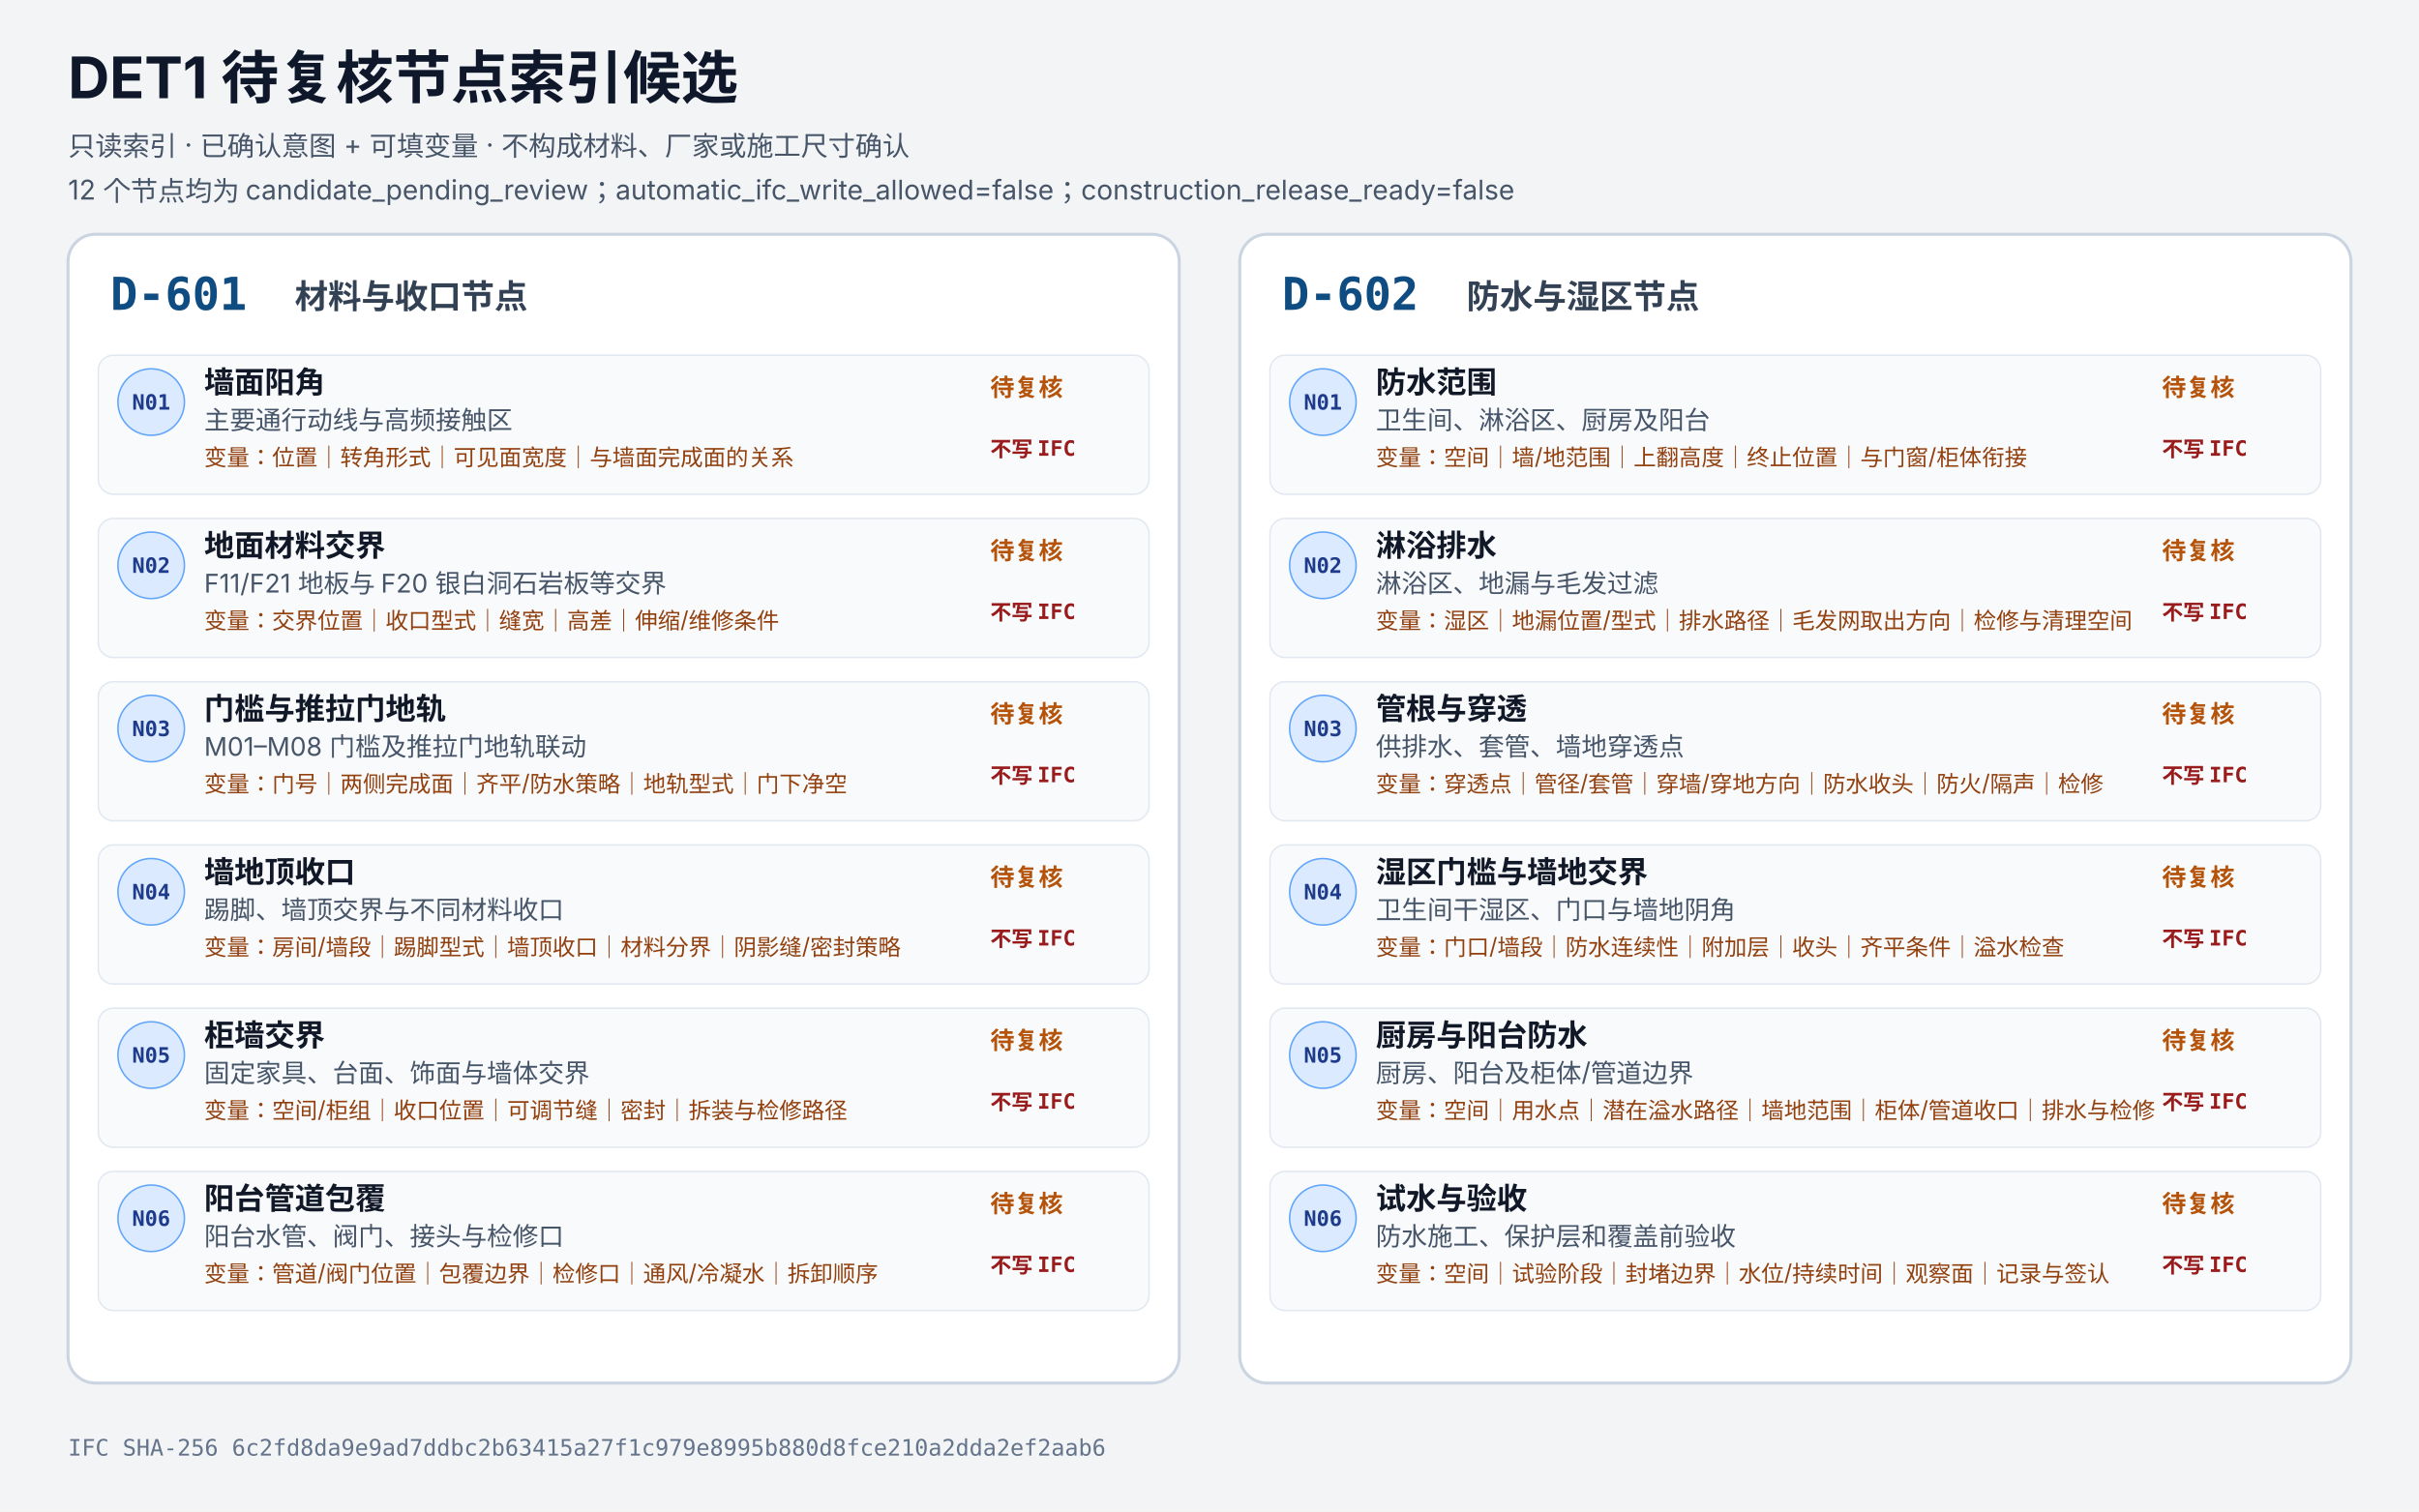
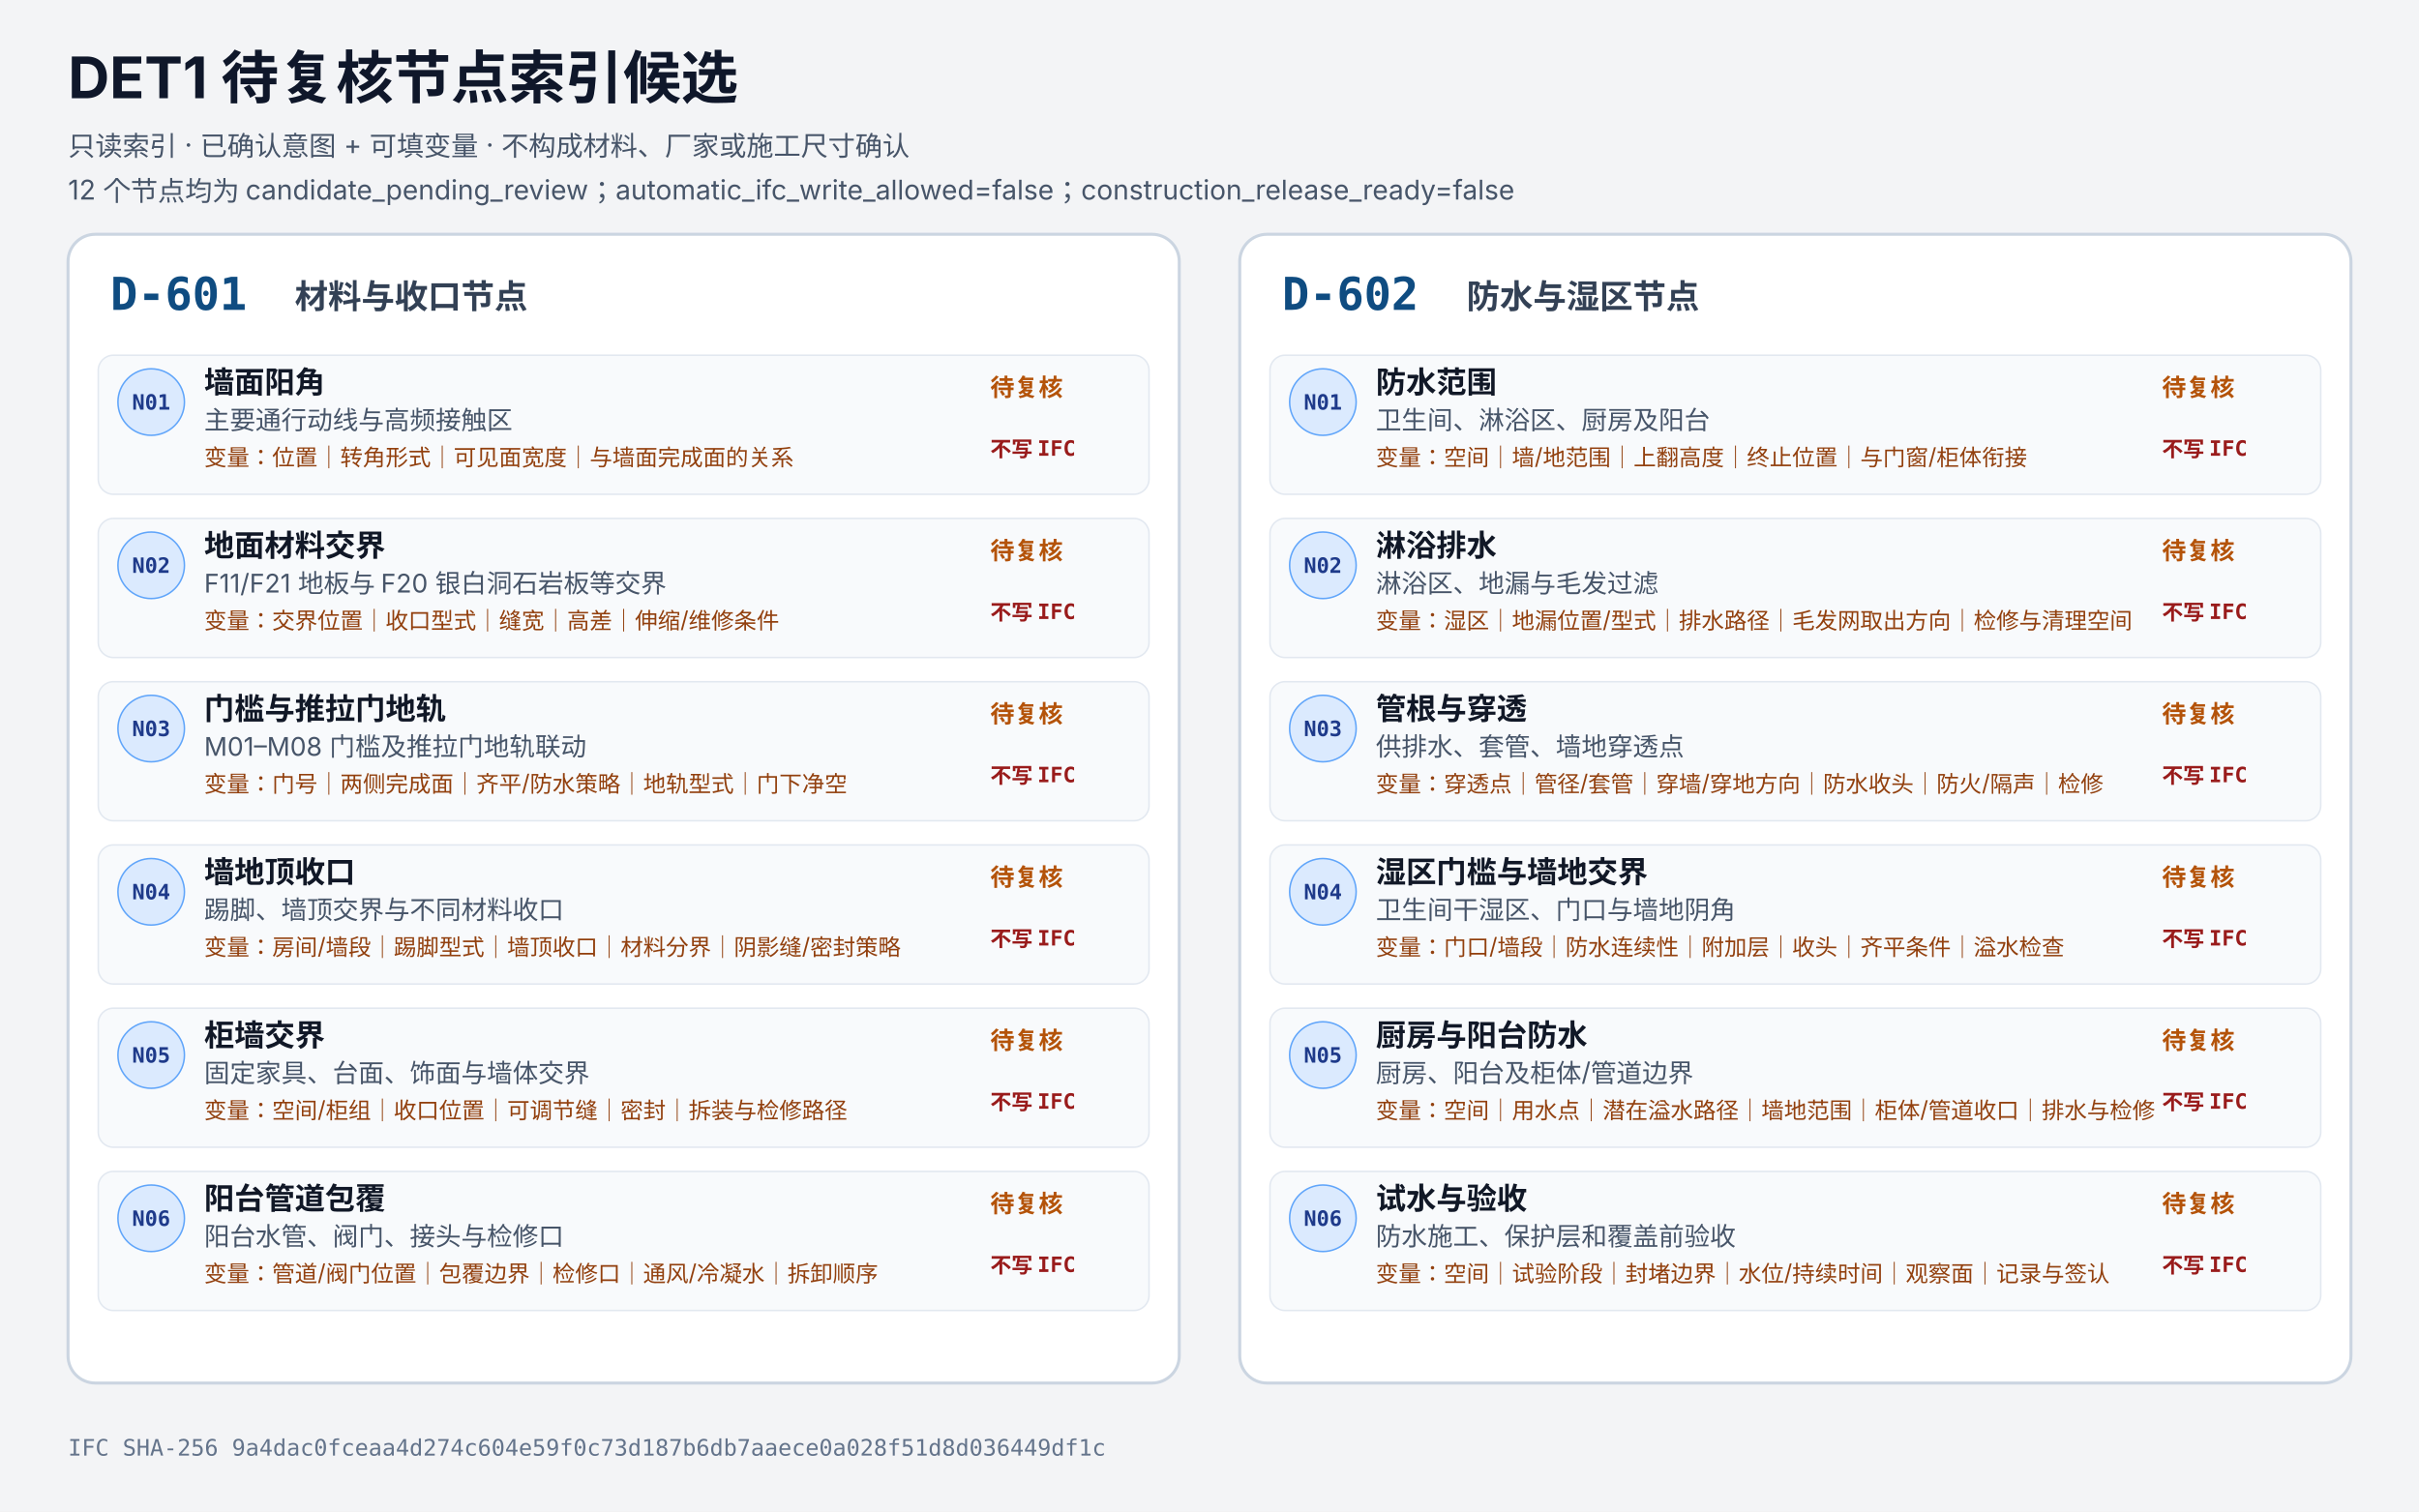
<svg xmlns="http://www.w3.org/2000/svg" width="1600" height="1000" viewBox="0 0 1600 1000">
  <style>
    .bg { fill:#f3f4f6; } .panel { fill:#ffffff; stroke:#cbd5e1; stroke-width:2; }
    .title { font:700 38px -apple-system,BlinkMacSystemFont,"PingFang SC",sans-serif; fill:#0f172a; }
    .meta { font:18px -apple-system,BlinkMacSystemFont,"PingFang SC",sans-serif; fill:#475569; }
    .sheet { font:700 30px ui-monospace,SFMono-Regular,monospace; fill:#0f4c81; }
    .subtitle { font:600 22px -apple-system,BlinkMacSystemFont,"PingFang SC",sans-serif; fill:#334155; }
    .row { fill:#f8fafc; stroke:#e2e8f0; } .badge { fill:#dbeafe; stroke:#60a5fa; }
    .badge-text { font:700 14px ui-monospace,SFMono-Regular,monospace; fill:#1e3a8a; text-anchor:middle; }
    .category { font:700 20px -apple-system,BlinkMacSystemFont,"PingFang SC",sans-serif; fill:#111827; }
    .scope { font:17px -apple-system,BlinkMacSystemFont,"PingFang SC",sans-serif; fill:#475569; }
    .pending { font:15px -apple-system,BlinkMacSystemFont,"PingFang SC",sans-serif; fill:#92400e; }
    .status { font:700 16px -apple-system,BlinkMacSystemFont,"PingFang SC",sans-serif; fill:#b45309; }
    .lock { font:700 14px ui-monospace,SFMono-Regular,monospace; fill:#991b1b; }
    .footer { font:15px ui-monospace,SFMono-Regular,monospace; fill:#64748b; }
  </style>
  <rect class="bg" width="1600" height="1000" />
  <text class="title" x="45" y="65">DET1 待复核节点索引候选</text>
  <text class="meta" x="45" y="103">只读索引 · 已确认意图 + 可填变量 · 不构成材料、厂家或施工尺寸确认</text>
  <text class="meta" x="45" y="132">12 个节点均为 candidate_pending_review；automatic_ifc_write_allowed=false；construction_release_ready=false</text>
  <rect class="panel" x="45" y="155" width="735" height="760" rx="18" />
  <text class="sheet" x="73" y="205">D-601</text>
  <text class="subtitle" x="195" y="204">材料与收口节点</text>
  <rect class="row" x="65" y="235" width="695" height="92" rx="10" />
  <circle class="badge" cx="100" cy="266" r="22" />
  <text class="badge-text" x="100" y="271">N01</text>
  <text class="category" x="135" y="260">墙面阳角</text>
  <text class="scope" x="135" y="284">主要通行动线与高频接触区</text>
  <text class="pending" x="135" y="308">变量：位置｜转角形式｜可见面宽度｜与墙面完成面的关系</text>
  <text class="status" x="655" y="262">待复核</text>
  <text class="lock" x="655" y="302">不写 IFC</text>
  <rect class="row" x="65" y="343" width="695" height="92" rx="10" />
  <circle class="badge" cx="100" cy="374" r="22" />
  <text class="badge-text" x="100" y="379">N02</text>
  <text class="category" x="135" y="368">地面材料交界</text>
  <text class="scope" x="135" y="392">F11/F21 地板与 F20 银白洞石岩板等交界</text>
  <text class="pending" x="135" y="416">变量：交界位置｜收口型式｜缝宽｜高差｜伸缩/维修条件</text>
  <text class="status" x="655" y="370">待复核</text>
  <text class="lock" x="655" y="410">不写 IFC</text>
  <rect class="row" x="65" y="451" width="695" height="92" rx="10" />
  <circle class="badge" cx="100" cy="482" r="22" />
  <text class="badge-text" x="100" y="487">N03</text>
  <text class="category" x="135" y="476">门槛与推拉门地轨</text>
  <text class="scope" x="135" y="500">M01–M08 门槛及推拉门地轨联动</text>
  <text class="pending" x="135" y="524">变量：门号｜两侧完成面｜齐平/防水策略｜地轨型式｜门下净空</text>
  <text class="status" x="655" y="478">待复核</text>
  <text class="lock" x="655" y="518">不写 IFC</text>
  <rect class="row" x="65" y="559" width="695" height="92" rx="10" />
  <circle class="badge" cx="100" cy="590" r="22" />
  <text class="badge-text" x="100" y="595">N04</text>
  <text class="category" x="135" y="584">墙地顶收口</text>
  <text class="scope" x="135" y="608">踢脚、墙顶交界与不同材料收口</text>
  <text class="pending" x="135" y="632">变量：房间/墙段｜踢脚型式｜墙顶收口｜材料分界｜阴影缝/密封策略</text>
  <text class="status" x="655" y="586">待复核</text>
  <text class="lock" x="655" y="626">不写 IFC</text>
  <rect class="row" x="65" y="667" width="695" height="92" rx="10" />
  <circle class="badge" cx="100" cy="698" r="22" />
  <text class="badge-text" x="100" y="703">N05</text>
  <text class="category" x="135" y="692">柜墙交界</text>
  <text class="scope" x="135" y="716">固定家具、台面、饰面与墙体交界</text>
  <text class="pending" x="135" y="740">变量：空间/柜组｜收口位置｜可调节缝｜密封｜拆装与检修路径</text>
  <text class="status" x="655" y="694">待复核</text>
  <text class="lock" x="655" y="734">不写 IFC</text>
  <rect class="row" x="65" y="775" width="695" height="92" rx="10" />
  <circle class="badge" cx="100" cy="806" r="22" />
  <text class="badge-text" x="100" y="811">N06</text>
  <text class="category" x="135" y="800">阳台管道包覆</text>
  <text class="scope" x="135" y="824">阳台水管、阀门、接头与检修口</text>
  <text class="pending" x="135" y="848">变量：管道/阀门位置｜包覆边界｜检修口｜通风/冷凝水｜拆卸顺序</text>
  <text class="status" x="655" y="802">待复核</text>
  <text class="lock" x="655" y="842">不写 IFC</text>
  <rect class="panel" x="820" y="155" width="735" height="760" rx="18" />
  <text class="sheet" x="848" y="205">D-602</text>
  <text class="subtitle" x="970" y="204">防水与湿区节点</text>
  <rect class="row" x="840" y="235" width="695" height="92" rx="10" />
  <circle class="badge" cx="875" cy="266" r="22" />
  <text class="badge-text" x="875" y="271">N01</text>
  <text class="category" x="910" y="260">防水范围</text>
  <text class="scope" x="910" y="284">卫生间、淋浴区、厨房及阳台</text>
  <text class="pending" x="910" y="308">变量：空间｜墙/地范围｜上翻高度｜终止位置｜与门窗/柜体衔接</text>
  <text class="status" x="1430" y="262">待复核</text>
  <text class="lock" x="1430" y="302">不写 IFC</text>
  <rect class="row" x="840" y="343" width="695" height="92" rx="10" />
  <circle class="badge" cx="875" cy="374" r="22" />
  <text class="badge-text" x="875" y="379">N02</text>
  <text class="category" x="910" y="368">淋浴排水</text>
  <text class="scope" x="910" y="392">淋浴区、地漏与毛发过滤</text>
  <text class="pending" x="910" y="416">变量：湿区｜地漏位置/型式｜排水路径｜毛发网取出方向｜检修与清理空间</text>
  <text class="status" x="1430" y="370">待复核</text>
  <text class="lock" x="1430" y="410">不写 IFC</text>
  <rect class="row" x="840" y="451" width="695" height="92" rx="10" />
  <circle class="badge" cx="875" cy="482" r="22" />
  <text class="badge-text" x="875" y="487">N03</text>
  <text class="category" x="910" y="476">管根与穿透</text>
  <text class="scope" x="910" y="500">供排水、套管、墙地穿透点</text>
  <text class="pending" x="910" y="524">变量：穿透点｜管径/套管｜穿墙/穿地方向｜防水收头｜防火/隔声｜检修</text>
  <text class="status" x="1430" y="478">待复核</text>
  <text class="lock" x="1430" y="518">不写 IFC</text>
  <rect class="row" x="840" y="559" width="695" height="92" rx="10" />
  <circle class="badge" cx="875" cy="590" r="22" />
  <text class="badge-text" x="875" y="595">N04</text>
  <text class="category" x="910" y="584">湿区门槛与墙地交界</text>
  <text class="scope" x="910" y="608">卫生间干湿区、门口与墙地阴角</text>
  <text class="pending" x="910" y="632">变量：门口/墙段｜防水连续性｜附加层｜收头｜齐平条件｜溢水检查</text>
  <text class="status" x="1430" y="586">待复核</text>
  <text class="lock" x="1430" y="626">不写 IFC</text>
  <rect class="row" x="840" y="667" width="695" height="92" rx="10" />
  <circle class="badge" cx="875" cy="698" r="22" />
  <text class="badge-text" x="875" y="703">N05</text>
  <text class="category" x="910" y="692">厨房与阳台防水</text>
  <text class="scope" x="910" y="716">厨房、阳台及柜体/管道边界</text>
  <text class="pending" x="910" y="740">变量：空间｜用水点｜潜在溢水路径｜墙地范围｜柜体/管道收口｜排水与检修</text>
  <text class="status" x="1430" y="694">待复核</text>
  <text class="lock" x="1430" y="734">不写 IFC</text>
  <rect class="row" x="840" y="775" width="695" height="92" rx="10" />
  <circle class="badge" cx="875" cy="806" r="22" />
  <text class="badge-text" x="875" y="811">N06</text>
  <text class="category" x="910" y="800">试水与验收</text>
  <text class="scope" x="910" y="824">防水施工、保护层和覆盖前验收</text>
  <text class="pending" x="910" y="848">变量：空间｜试验阶段｜封堵边界｜水位/持续时间｜观察面｜记录与签认</text>
  <text class="status" x="1430" y="802">待复核</text>
  <text class="lock" x="1430" y="842">不写 IFC</text>
-   <text class="footer" x="45" y="963">IFC SHA-256 6c2fd8da9e9ad7ddbc2b63415a27f1c979e8995b880d8fce210a2dda2ef2aab6</text>
+   <text class="footer" x="45" y="963">IFC SHA-256 9a4dac0fceaa4d274c604e59f0c73d187b6db7aaece0a028f51d8d036449df1c</text>
</svg>
